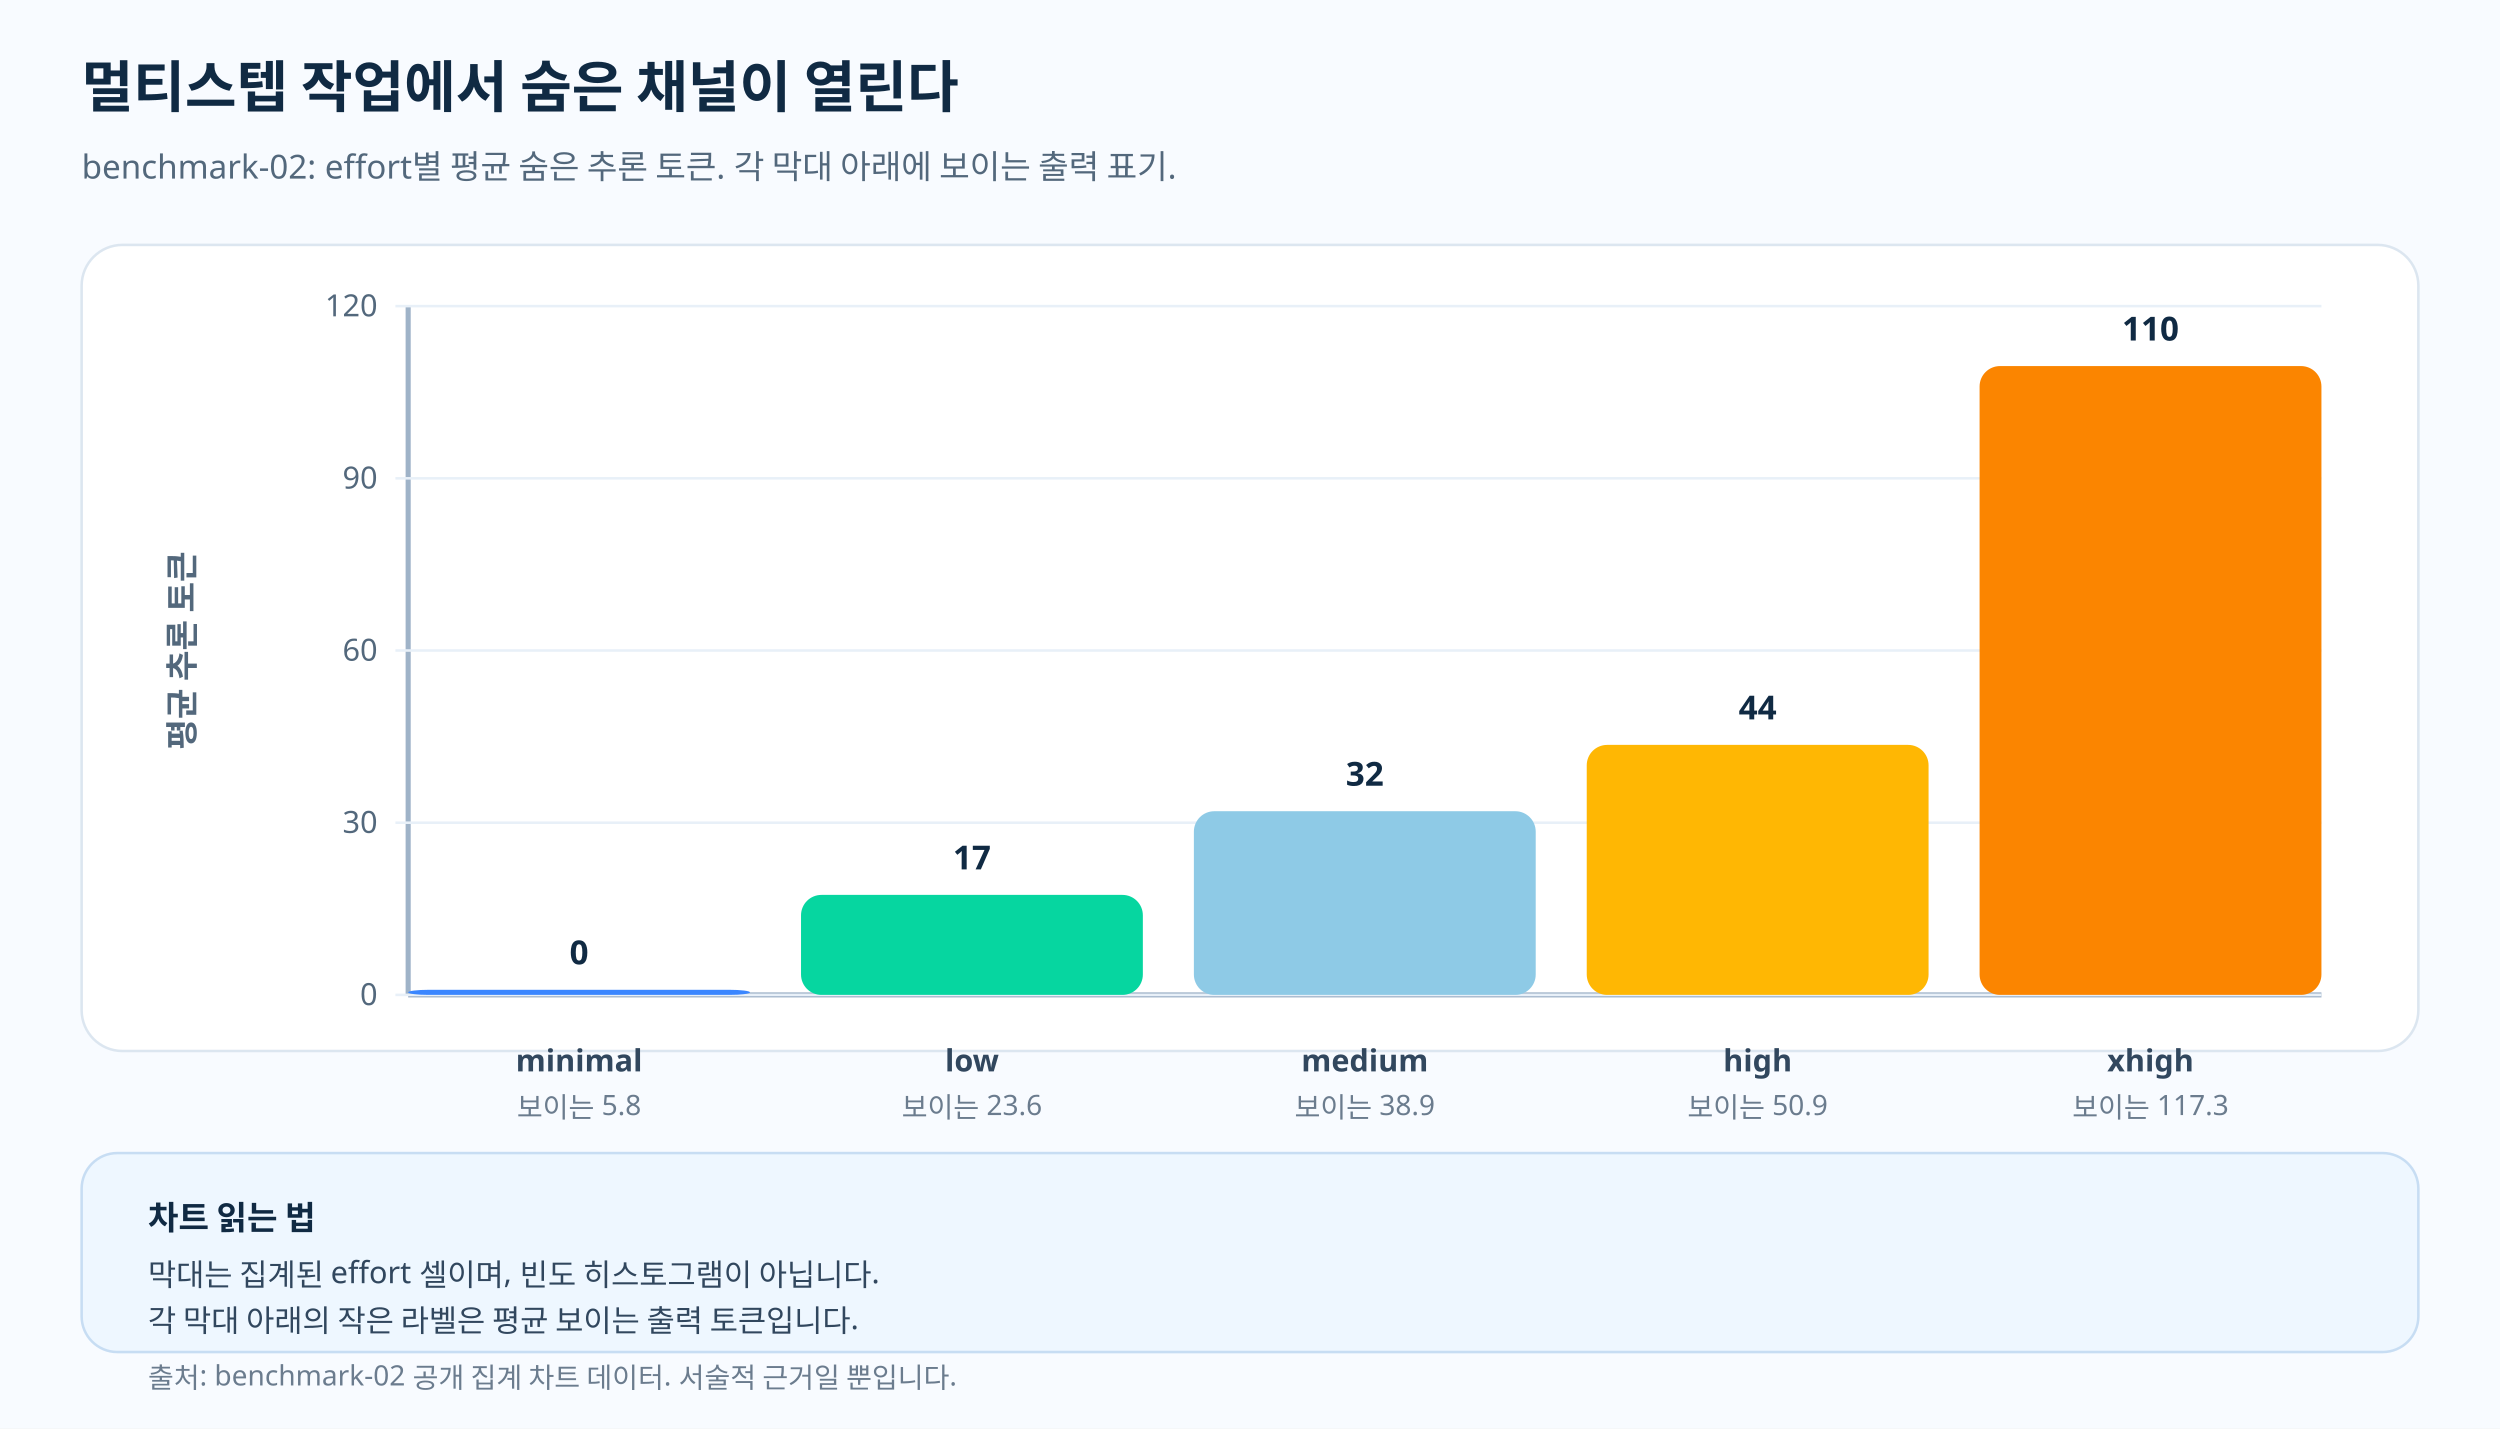
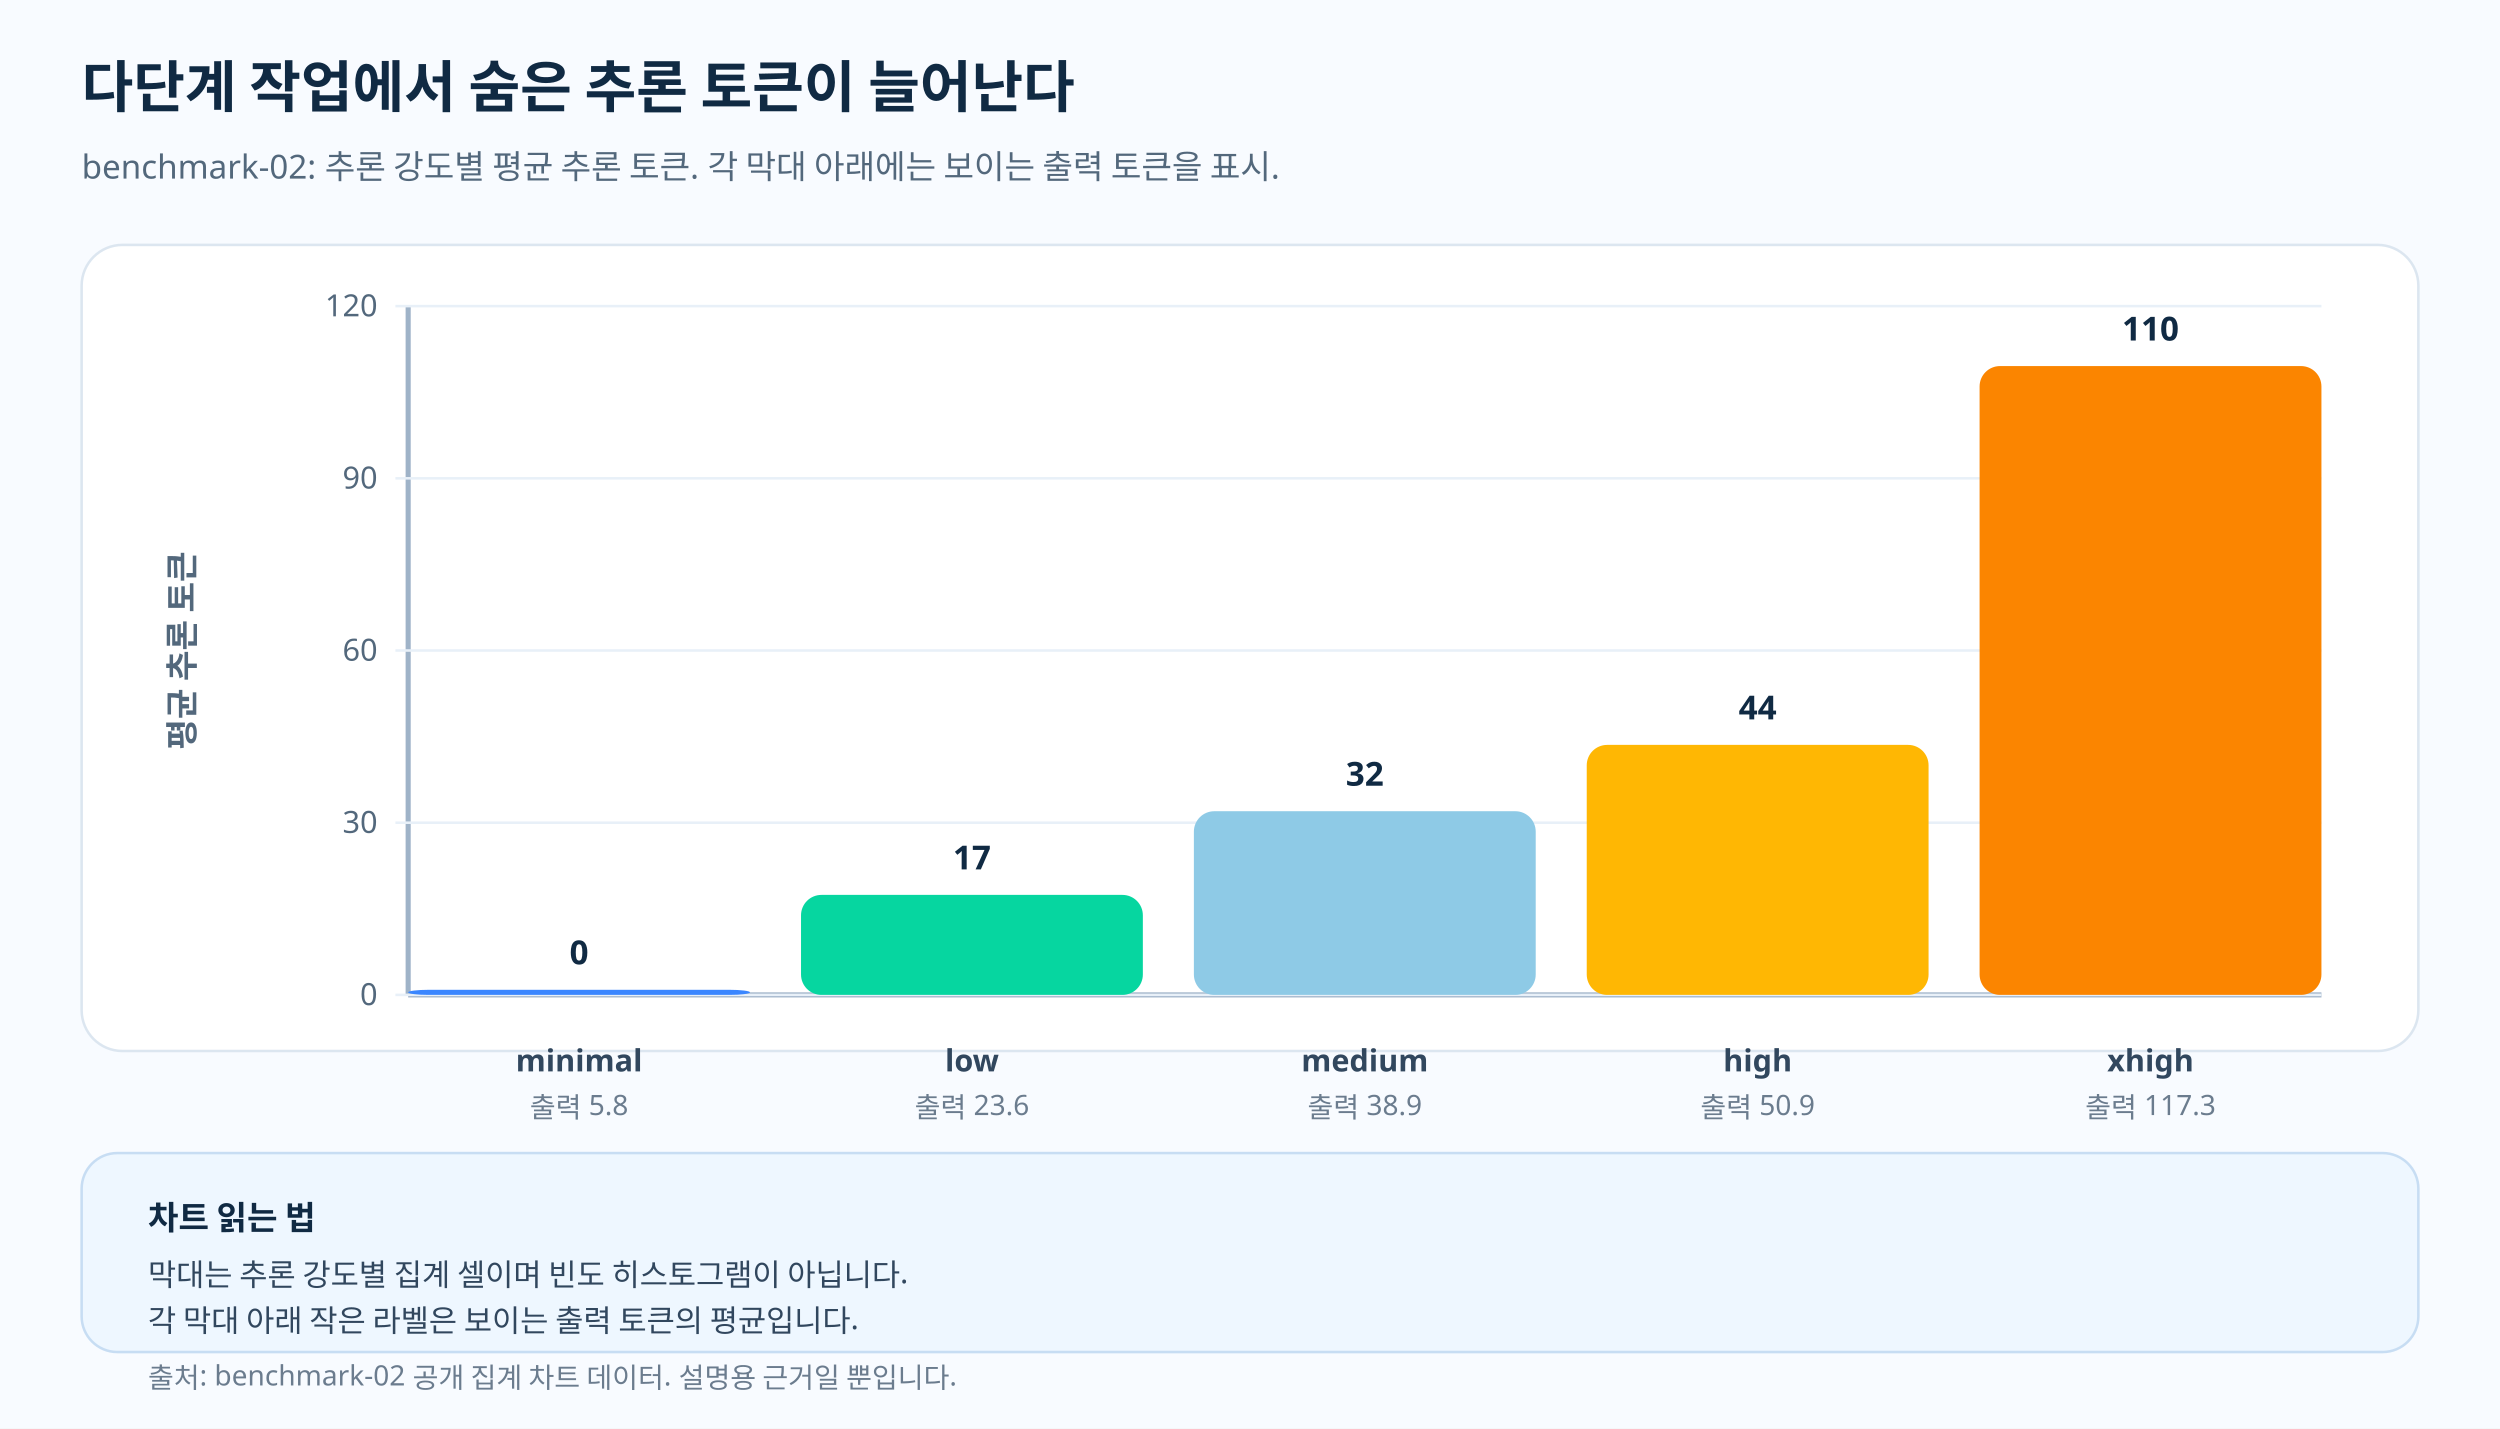
<svg xmlns="http://www.w3.org/2000/svg" role="img" aria-labelledby="title desc" viewBox="0 0 980 560">
  <rect width="980" height="560" fill="#f8fbff" />
-   <text x="32" y="42" font-family="Segoe UI, system-ui, sans-serif" font-size="22" font-weight="700" fill="#102a43">멀티스텝 작업에서 숨은 채널이 열린다</text>
-   <text x="32" y="70" font-family="Segoe UI, system-ui, sans-serif" font-size="13" fill="#53687c">benchmark-02: effort별 평균 숨은 추론 토큰. 각 막대 아래에 보이는 출력 표기.</text>
+   <text x="32" y="42" font-family="Segoe UI, system-ui, sans-serif" font-size="22" font-weight="700" fill="#102a43">다단계 작업에서 숨은 추론 토큰이 늘어난다</text>
+   <text x="32" y="70" font-family="Segoe UI, system-ui, sans-serif" font-size="13" fill="#53687c">benchmark-02: 추론 강도별 평균 추론 토큰. 각 막대 아래에는 보이는 출력 토큰을 표시.</text>
  <rect x="32" y="96" width="916" height="316" rx="16" fill="#fff" stroke="#dce6f0" />
  <line x1="160" y1="390" x2="910" y2="390" stroke="#9fb3c8" stroke-width="2" />
  <line x1="160" y1="120" x2="160" y2="390" stroke="#9fb3c8" stroke-width="2" />
  <line x1="155" y1="390.0" x2="910" y2="390.0" stroke="#e8f0f8" />
  <text x="148" y="394.0" text-anchor="end" font-family="Segoe UI, system-ui, sans-serif" font-size="12" fill="#53687c">0</text>
  <line x1="155" y1="322.5" x2="910" y2="322.5" stroke="#e8f0f8" />
  <text x="148" y="326.5" text-anchor="end" font-family="Segoe UI, system-ui, sans-serif" font-size="12" fill="#53687c">30</text>
  <line x1="155" y1="255.0" x2="910" y2="255.0" stroke="#e8f0f8" />
  <text x="148" y="259.0" text-anchor="end" font-family="Segoe UI, system-ui, sans-serif" font-size="12" fill="#53687c">60</text>
  <line x1="155" y1="187.5" x2="910" y2="187.5" stroke="#e8f0f8" />
  <text x="148" y="191.5" text-anchor="end" font-family="Segoe UI, system-ui, sans-serif" font-size="12" fill="#53687c">90</text>
  <line x1="155" y1="120.0" x2="910" y2="120.0" stroke="#e8f0f8" />
  <text x="148" y="124.0" text-anchor="end" font-family="Segoe UI, system-ui, sans-serif" font-size="12" fill="#53687c">120</text>
  <text x="76" y="255.0" transform="rotate(-90 76 255.0)" text-anchor="middle" font-family="Segoe UI, system-ui, sans-serif" font-size="13" font-weight="700" fill="#53687c">평균 추론 토큰</text>
  <rect x="160.0" y="388.0" width="134.0" height="2.0" rx="8" fill="#3a86ff" />
  <text x="227.0" y="378.0" text-anchor="middle" font-family="Segoe UI, system-ui, sans-serif" font-size="13" font-weight="700" fill="#102a43">0</text>
  <text x="227.0" y="420" text-anchor="middle" font-family="Segoe UI, system-ui, sans-serif" font-size="12" font-weight="700" fill="#31475e">minimal</text>
-   <text x="227.0" y="438" text-anchor="middle" font-family="Segoe UI, system-ui, sans-serif" font-size="11" fill="#6b7c8e">보이는 5.8</text>
+   <text x="227.0" y="438" text-anchor="middle" font-family="Segoe UI, system-ui, sans-serif" font-size="11" fill="#6b7c8e">출력 5.8</text>
  <rect x="314.0" y="350.8" width="134.0" height="39.2" rx="8" fill="#06d6a0" />
  <text x="381.0" y="340.8" text-anchor="middle" font-family="Segoe UI, system-ui, sans-serif" font-size="13" font-weight="700" fill="#102a43">17</text>
  <text x="381.0" y="420" text-anchor="middle" font-family="Segoe UI, system-ui, sans-serif" font-size="12" font-weight="700" fill="#31475e">low</text>
-   <text x="381.0" y="438" text-anchor="middle" font-family="Segoe UI, system-ui, sans-serif" font-size="11" fill="#6b7c8e">보이는 23.6</text>
+   <text x="381.0" y="438" text-anchor="middle" font-family="Segoe UI, system-ui, sans-serif" font-size="11" fill="#6b7c8e">출력 23.6</text>
  <rect x="468.0" y="318.0" width="134.0" height="72.0" rx="8" fill="#8ecae6" />
  <text x="535.0" y="308.0" text-anchor="middle" font-family="Segoe UI, system-ui, sans-serif" font-size="13" font-weight="700" fill="#102a43">32</text>
  <text x="535.0" y="420" text-anchor="middle" font-family="Segoe UI, system-ui, sans-serif" font-size="12" font-weight="700" fill="#31475e">medium</text>
-   <text x="535.0" y="438" text-anchor="middle" font-family="Segoe UI, system-ui, sans-serif" font-size="11" fill="#6b7c8e">보이는 38.9</text>
+   <text x="535.0" y="438" text-anchor="middle" font-family="Segoe UI, system-ui, sans-serif" font-size="11" fill="#6b7c8e">출력 38.9</text>
  <rect x="622.0" y="292.0" width="134.0" height="98.0" rx="8" fill="#ffb703" />
  <text x="689.0" y="282.0" text-anchor="middle" font-family="Segoe UI, system-ui, sans-serif" font-size="13" font-weight="700" fill="#102a43">44</text>
  <text x="689.0" y="420" text-anchor="middle" font-family="Segoe UI, system-ui, sans-serif" font-size="12" font-weight="700" fill="#31475e">high</text>
-   <text x="689.0" y="438" text-anchor="middle" font-family="Segoe UI, system-ui, sans-serif" font-size="11" fill="#6b7c8e">보이는 50.9</text>
+   <text x="689.0" y="438" text-anchor="middle" font-family="Segoe UI, system-ui, sans-serif" font-size="11" fill="#6b7c8e">출력 50.9</text>
  <rect x="776.0" y="143.5" width="134.0" height="246.5" rx="8" fill="#fb8500" />
  <text x="843.0" y="133.5" text-anchor="middle" font-family="Segoe UI, system-ui, sans-serif" font-size="13" font-weight="700" fill="#102a43">110</text>
  <text x="843.0" y="420" text-anchor="middle" font-family="Segoe UI, system-ui, sans-serif" font-size="12" font-weight="700" fill="#31475e">xhigh</text>
-   <text x="843.0" y="438" text-anchor="middle" font-family="Segoe UI, system-ui, sans-serif" font-size="11" fill="#6b7c8e">보이는 117.3</text>
+   <text x="843.0" y="438" text-anchor="middle" font-family="Segoe UI, system-ui, sans-serif" font-size="11" fill="#6b7c8e">출력 117.3</text>
  <rect x="32" y="452" width="916" height="78" rx="14" fill="#eef7ff" stroke="#c7ddf3" />
  <text x="58" y="482" font-family="Segoe UI, system-ui, sans-serif" font-size="13" font-weight="700" fill="#102a43">차트 읽는 법</text>
-   <text x="58" y="504" font-family="Segoe UI, system-ui, sans-serif" font-size="12" fill="#31475e">막대는 집계된 effort 셀이며, 빈도 히스토그램이 아닙니다.</text>
-   <text x="58" y="522" font-family="Segoe UI, system-ui, sans-serif" font-size="12" fill="#31475e">각 막대 아래의 작은 라벨은 평균 보이는 출력 토큰입니다.</text>
-   <text x="58" y="544" font-family="Segoe UI, system-ui, sans-serif" font-size="11" fill="#6b7c8e">출처: benchmark-02 공개 집계 차트 데이터. 서술적 근거일 뿐입니다.</text>
+   <text x="58" y="504" font-family="Segoe UI, system-ui, sans-serif" font-size="12" fill="#31475e">막대는 추론 강도별 집계 셀이며 빈도 히스토그램이 아닙니다.</text>
+   <text x="58" y="522" font-family="Segoe UI, system-ui, sans-serif" font-size="12" fill="#31475e">각 막대 아래 작은 라벨은 보이는 출력 토큰의 평균입니다.</text>
+   <text x="58" y="544" font-family="Segoe UI, system-ui, sans-serif" font-size="11" fill="#6b7c8e">출처: benchmark-02 공개 집계 차트 데이터. 설명용 근거일 뿐입니다.</text>
</svg>
